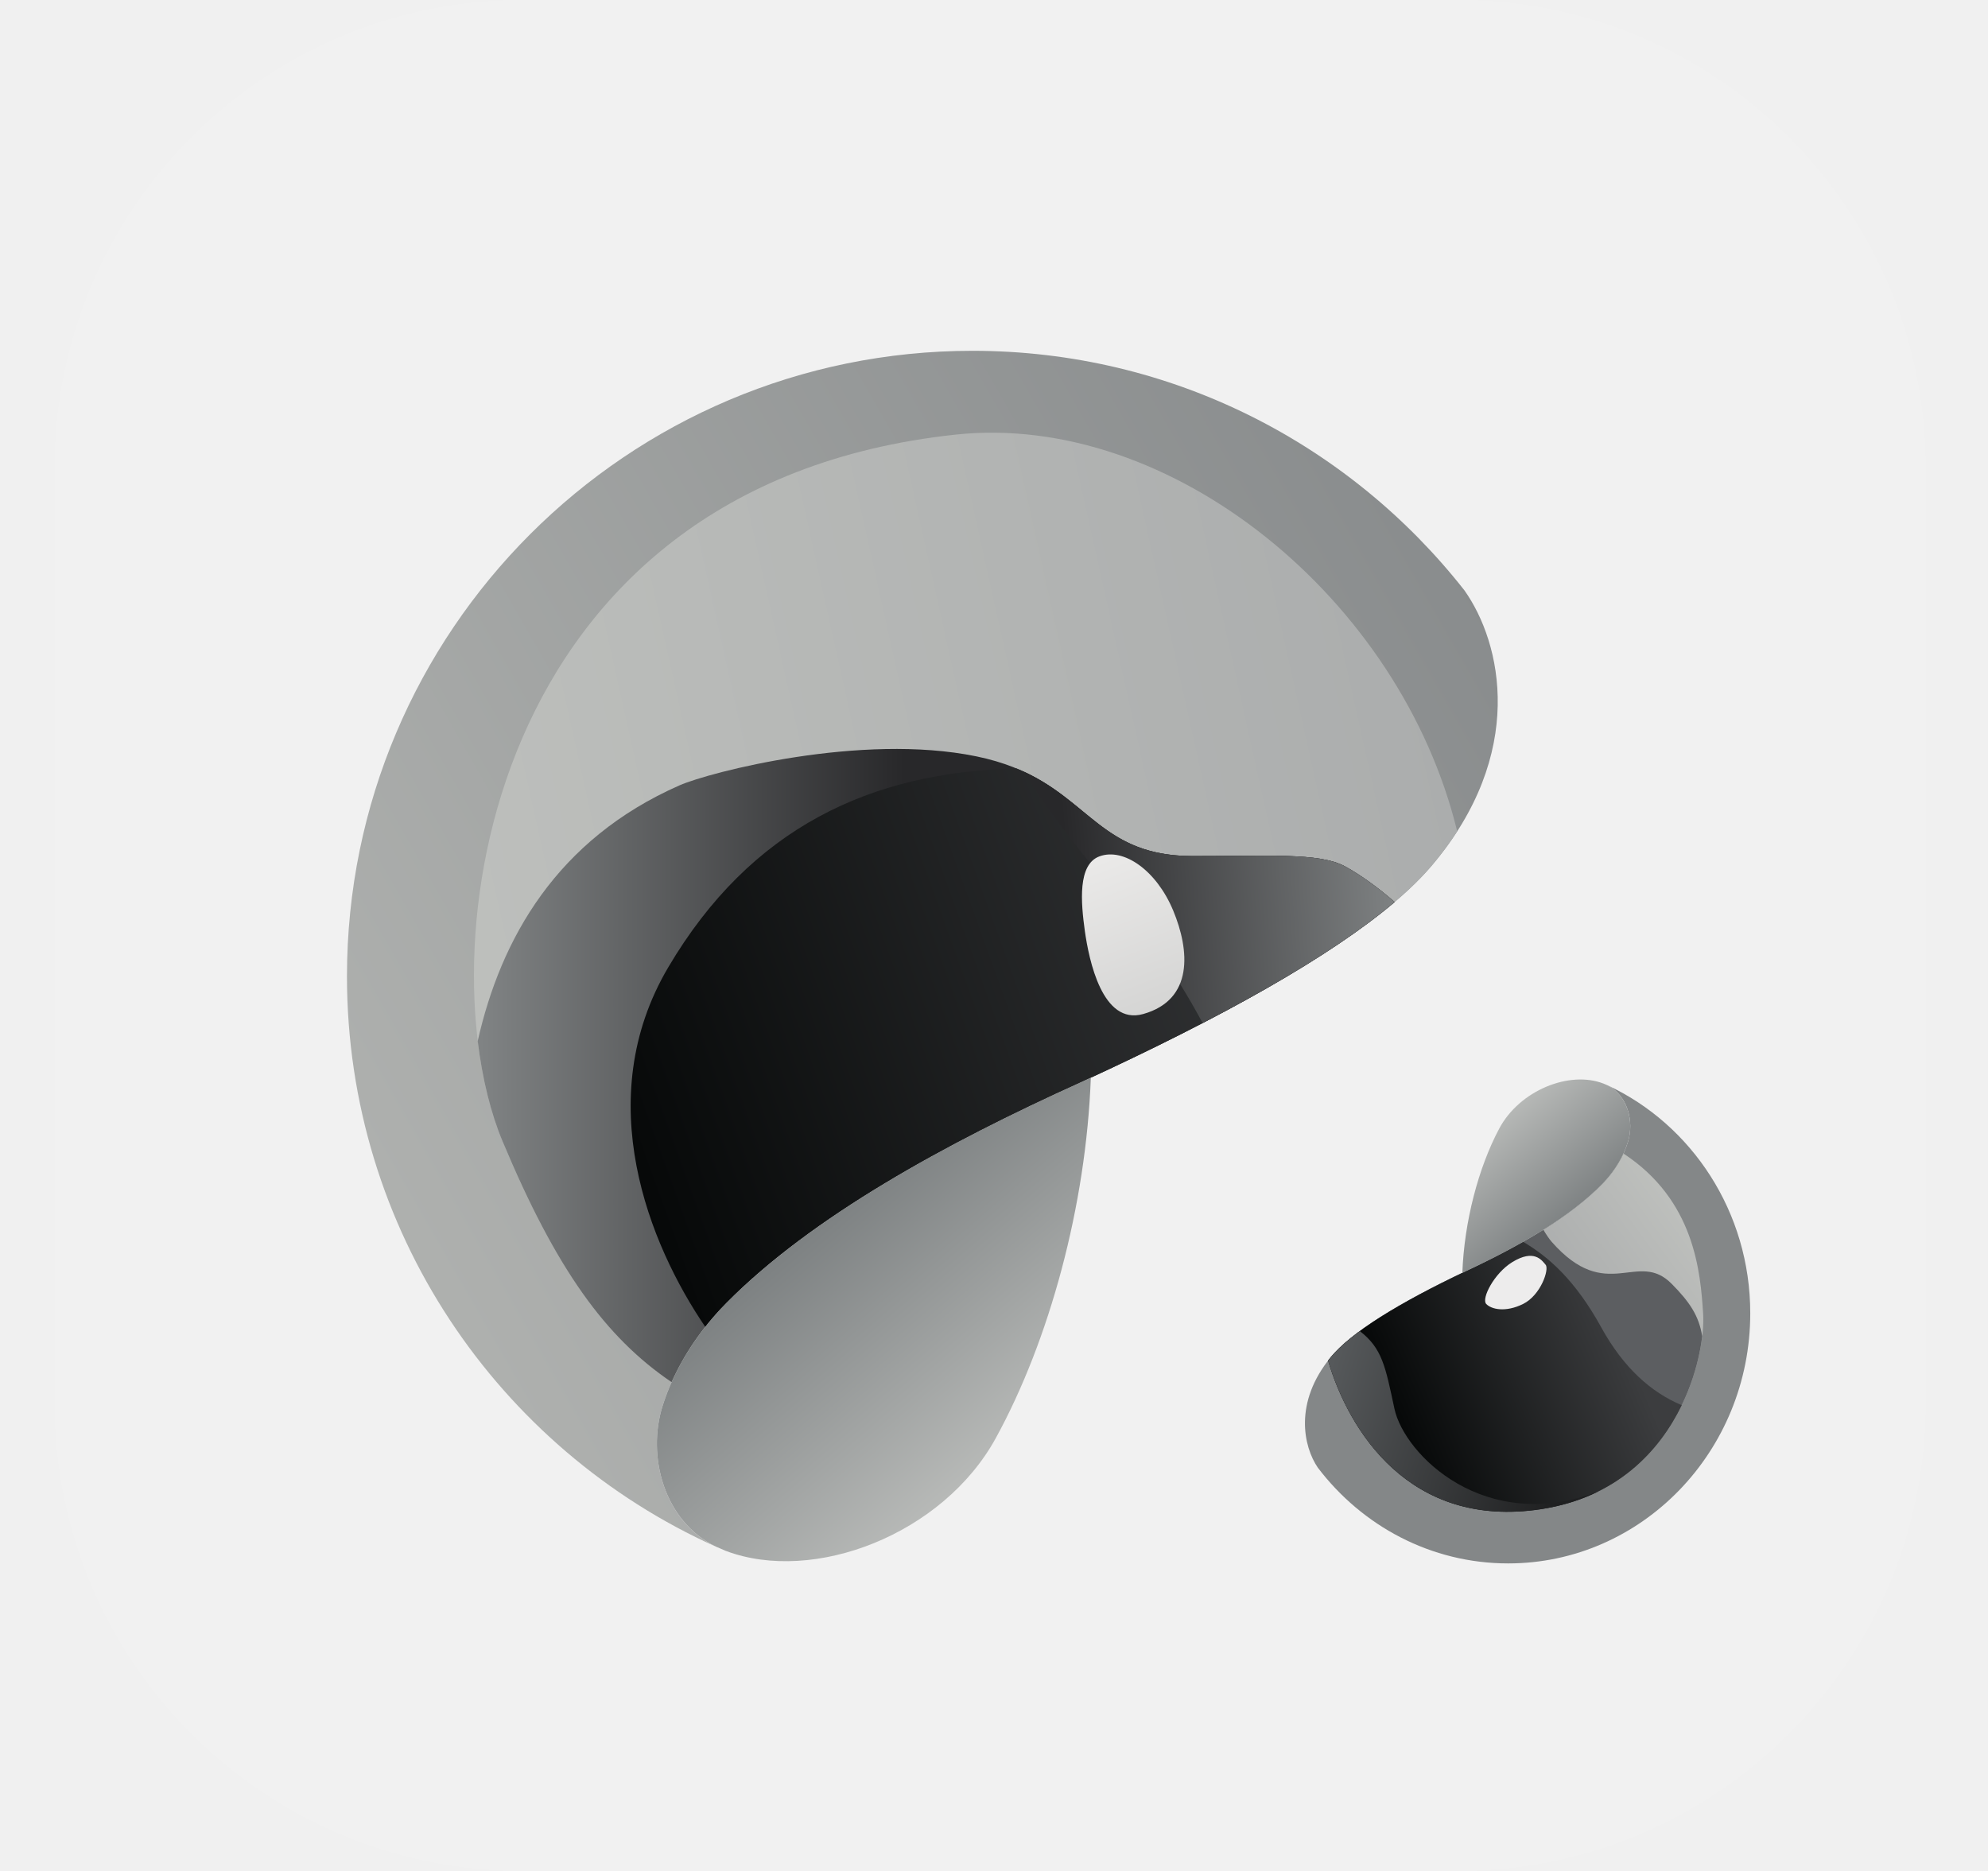
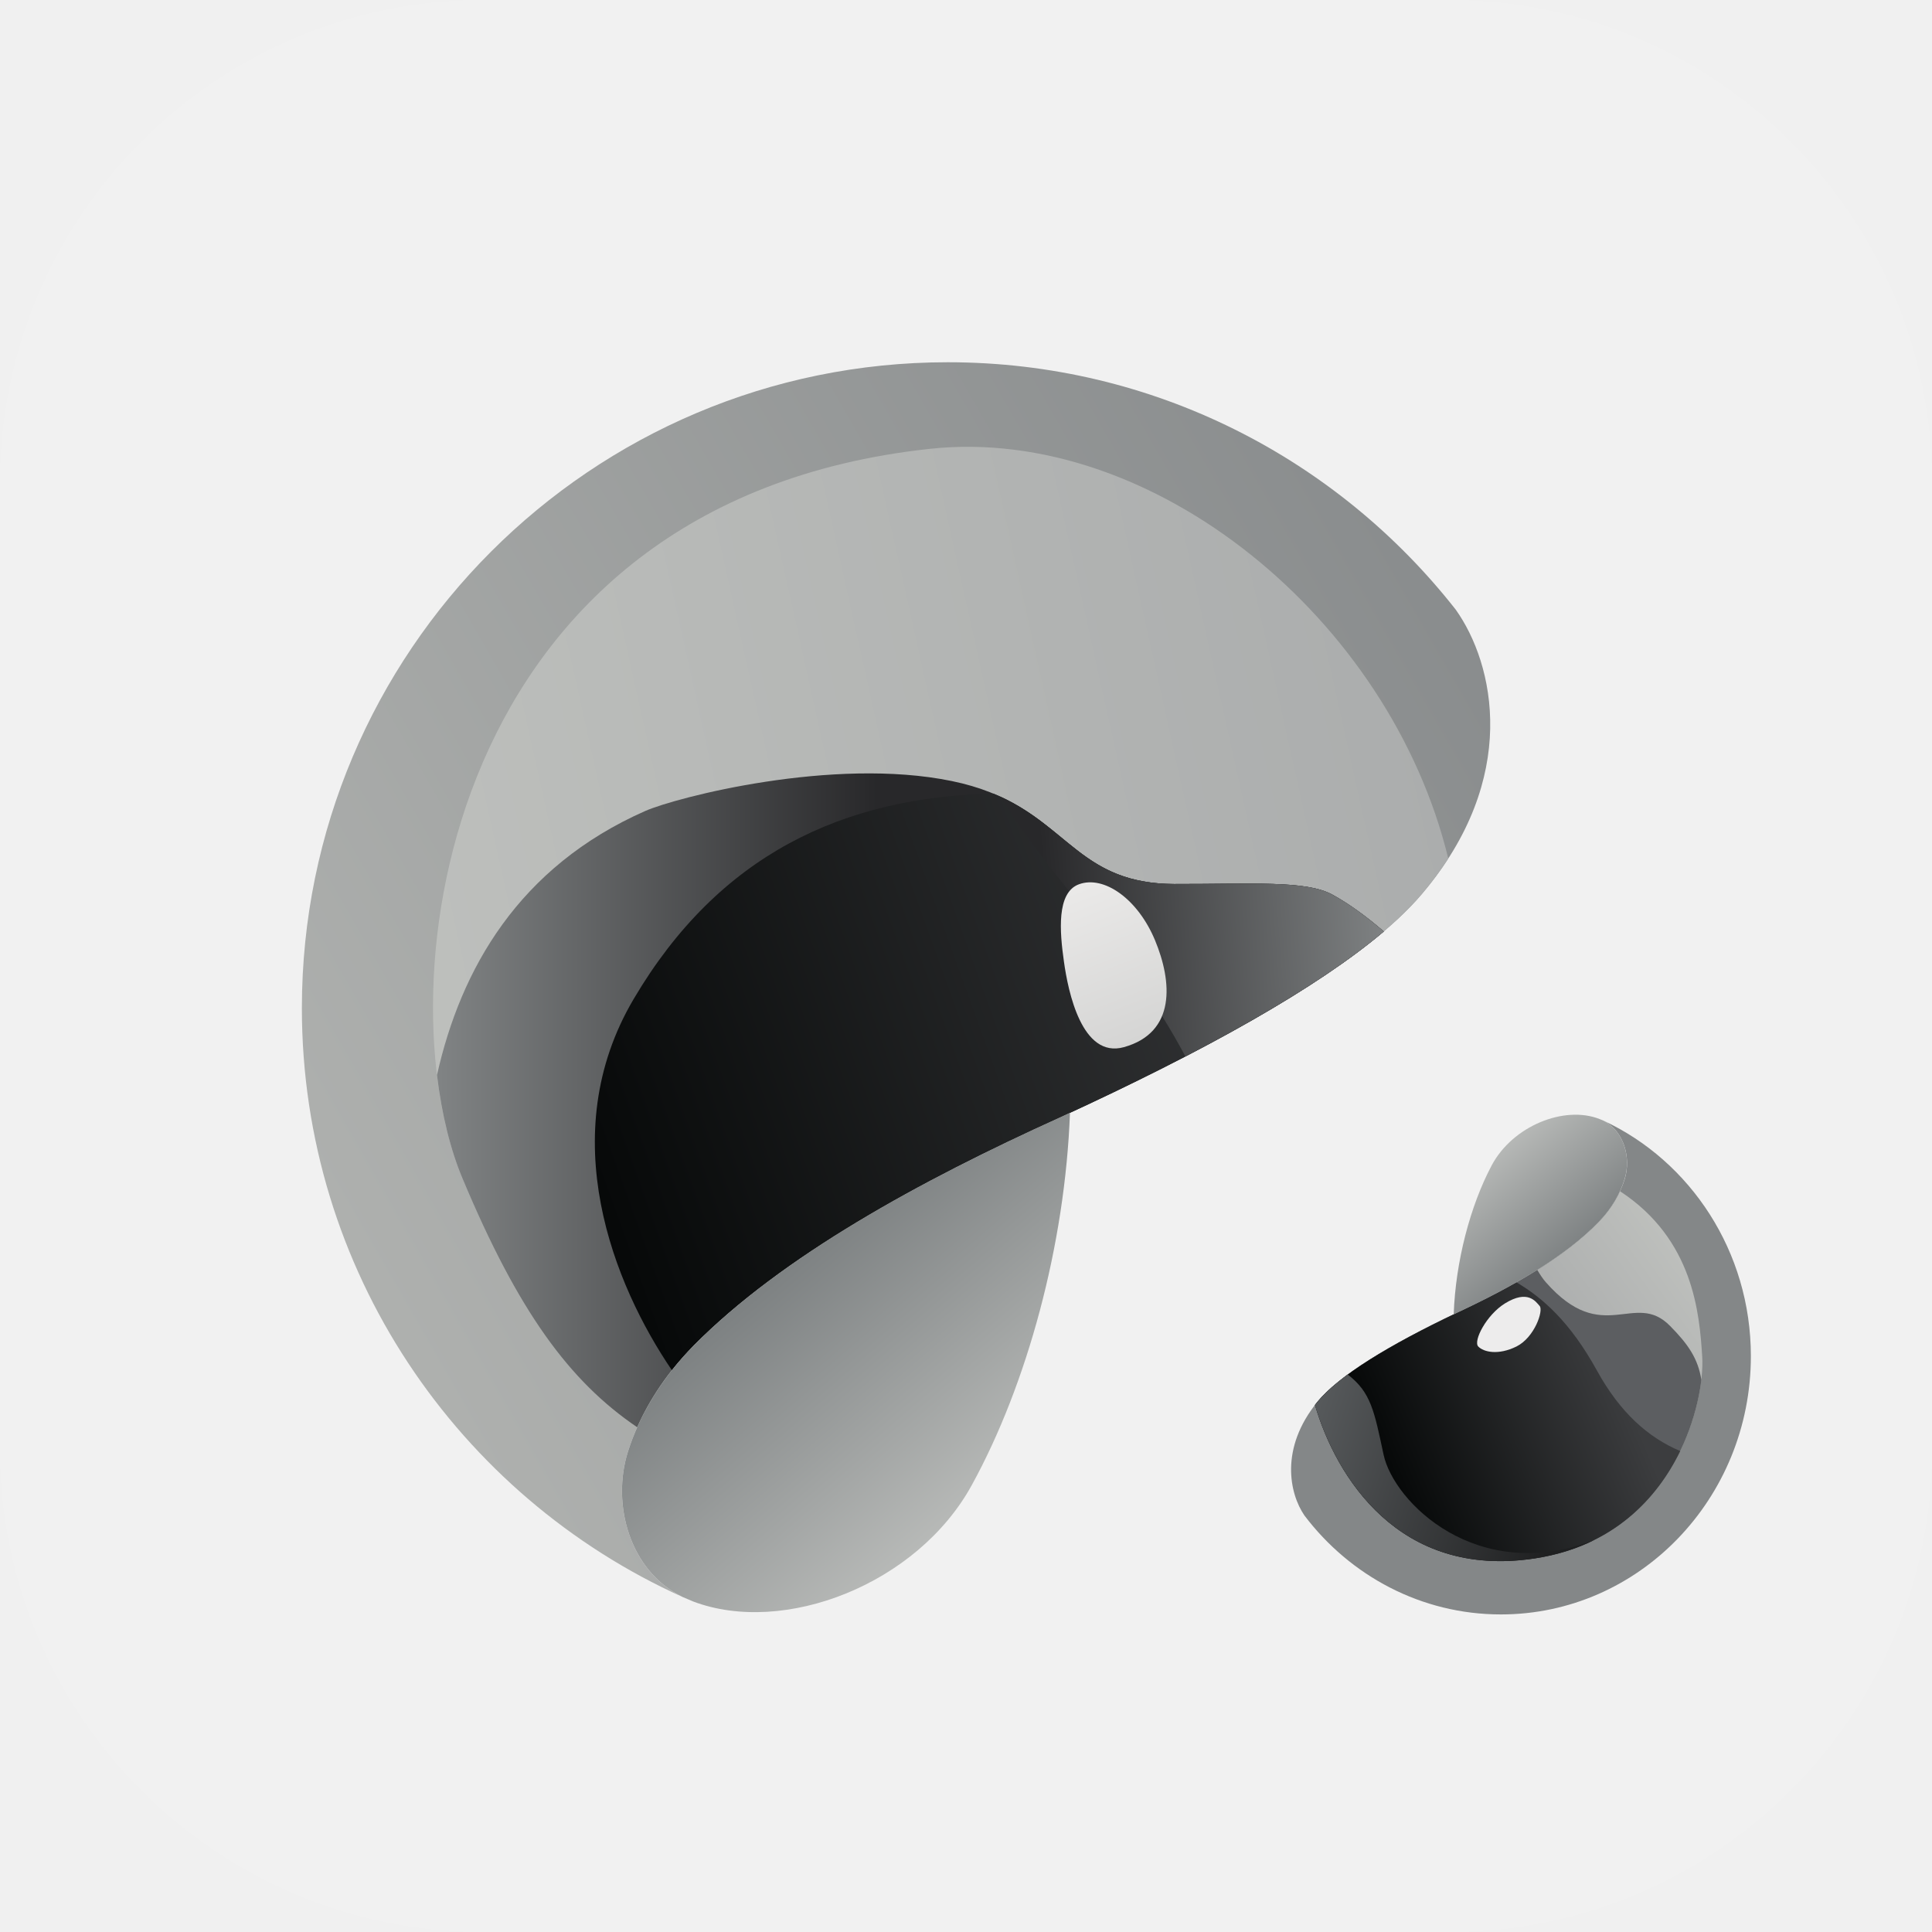
- <svg xmlns="http://www.w3.org/2000/svg" width="17" height="16" viewBox="0 0 17 16" fill="none">
+ <svg xmlns="http://www.w3.org/2000/svg" width="16" height="16" viewBox="0 0 16 16" fill="none">
  <g clip-path="url(#clip0_1766_5969)">
-     <rect x="0.467" width="16" height="16" rx="4" fill="white" fill-opacity="0.08" />
-     <path fill-rule="evenodd" clip-rule="evenodd" d="M13.383 10.859C13.474 10.785 13.634 10.98 13.658 11.151C13.683 11.321 13.607 11.397 13.545 11.413C13.482 11.429 13.375 11.273 13.347 11.105C13.328 10.989 13.312 10.915 13.383 10.859Z" fill="url(#paint0_linear_1766_5969)" />
-     <path fill-rule="evenodd" clip-rule="evenodd" d="M7.626 8.077C7.414 7.761 7.74 7.306 8.094 7.151C8.449 6.997 8.786 6.985 8.952 7.151C9.117 7.317 9.043 7.814 8.552 8.077C8.06 8.34 7.786 8.317 7.626 8.077Z" fill="#EDECEC" />
-     <path fill-rule="evenodd" clip-rule="evenodd" d="M13.746 9.281C14.466 9.616 14.967 10.364 14.967 11.231C14.967 12.412 14.039 13.37 12.897 13.37C12.237 13.37 11.648 13.05 11.269 12.551C11.146 12.371 11.063 11.993 11.378 11.609C11.554 11.394 11.961 11.143 12.539 10.869C12.987 10.659 13.429 10.409 13.711 10.115C13.817 10.005 13.886 9.881 13.922 9.762C13.975 9.59 13.918 9.368 13.746 9.281Z" fill="#848788" />
-     <path fill-rule="evenodd" clip-rule="evenodd" d="M13.883 9.865C14.491 10.264 14.541 10.876 14.564 11.235C14.588 11.616 14.328 12.73 13.178 12.906C12.051 13.078 11.532 12.23 11.357 11.636C11.364 11.627 11.371 11.618 11.378 11.609C11.554 11.394 11.961 11.143 12.539 10.869C12.987 10.659 13.429 10.409 13.711 10.115C13.786 10.036 13.843 9.95 13.883 9.865Z" fill="url(#paint1_linear_1766_5969)" />
-     <path fill-rule="evenodd" clip-rule="evenodd" d="M13.198 10.517C13.222 10.557 13.245 10.592 13.269 10.62C13.742 11.157 14.004 10.681 14.297 10.981C14.447 11.133 14.528 11.251 14.556 11.427C14.501 11.902 14.171 12.754 13.178 12.906C12.051 13.078 11.532 12.23 11.357 11.636C11.364 11.627 11.371 11.618 11.378 11.609C11.554 11.394 11.961 11.143 12.539 10.869C12.767 10.762 12.993 10.645 13.198 10.517Z" fill="url(#paint2_linear_1766_5969)" />
-     <path fill-rule="evenodd" clip-rule="evenodd" d="M13.025 10.62C13.242 10.747 13.472 10.95 13.692 11.35C13.883 11.697 14.116 11.905 14.381 12.017C14.19 12.412 13.824 12.807 13.178 12.906C12.051 13.078 11.532 12.23 11.357 11.636C11.364 11.627 11.371 11.618 11.378 11.609C11.554 11.394 11.961 11.143 12.539 10.869C12.705 10.791 12.869 10.709 13.025 10.62Z" fill="url(#paint3_linear_1766_5969)" />
-     <path fill-rule="evenodd" clip-rule="evenodd" d="M11.628 11.383C11.82 11.531 11.847 11.686 11.924 12.046C12.008 12.441 12.7 13.127 13.669 12.754C13.527 12.825 13.364 12.877 13.178 12.906C12.051 13.078 11.532 12.23 11.357 11.636C11.364 11.627 11.371 11.618 11.378 11.609C11.436 11.538 11.521 11.462 11.628 11.383Z" fill="url(#paint4_linear_1766_5969)" />
-     <path fill-rule="evenodd" clip-rule="evenodd" d="M12.931 10.794C13.119 10.678 13.185 10.778 13.217 10.816C13.25 10.853 13.177 11.075 13.025 11.151C12.874 11.226 12.752 11.197 12.709 11.151C12.666 11.105 12.777 10.889 12.931 10.794Z" fill="#EDECEC" />
-     <path fill-rule="evenodd" clip-rule="evenodd" d="M12.506 10.885L12.505 10.885C12.521 10.448 12.642 9.986 12.82 9.652C12.995 9.323 13.422 9.153 13.713 9.267L13.746 9.281C13.918 9.368 13.975 9.59 13.922 9.762C13.886 9.881 13.816 10.005 13.711 10.115C13.429 10.409 12.987 10.659 12.539 10.869L12.506 10.885Z" fill="url(#paint5_linear_1766_5969)" />
-     <path fill-rule="evenodd" clip-rule="evenodd" d="M6.12 13.226C4.261 12.389 2.967 10.519 2.967 8.349C2.967 5.397 5.364 3 8.316 3C10.023 3 11.544 3.801 12.523 5.049C12.842 5.499 13.056 6.444 12.242 7.404C11.786 7.942 10.734 8.571 9.241 9.256C8.082 9.78 6.942 10.405 6.212 11.142C5.939 11.418 5.759 11.728 5.666 12.023C5.53 12.455 5.678 13.01 6.12 13.226Z" fill="url(#paint6_linear_1766_5969)" />
-     <path fill-rule="evenodd" clip-rule="evenodd" d="M5.743 11.82C5.179 11.438 4.756 10.856 4.297 9.759C3.64 8.188 4.114 4.154 8.168 3.717C10.014 3.518 11.979 5.124 12.461 7.11C12.398 7.208 12.325 7.306 12.242 7.404C11.786 7.942 10.734 8.571 9.241 9.256C8.082 9.78 6.942 10.405 6.212 11.142C6.001 11.355 5.846 11.589 5.743 11.82Z" fill="url(#paint7_linear_1766_5969)" />
-     <path fill-rule="evenodd" clip-rule="evenodd" d="M4.085 8.903C4.283 8.025 4.762 7.178 5.811 6.716C6.067 6.604 7.364 6.266 8.348 6.468C9.304 6.664 9.299 7.318 10.192 7.321C10.838 7.322 11.281 7.289 11.501 7.409C11.641 7.485 11.788 7.594 11.926 7.714C11.379 8.178 10.456 8.699 9.241 9.256C8.082 9.78 6.942 10.405 6.212 11.142C6.001 11.355 5.846 11.589 5.743 11.82C5.179 11.438 4.756 10.856 4.297 9.759C4.198 9.523 4.125 9.23 4.085 8.903Z" fill="url(#paint8_linear_1766_5969)" />
-     <path fill-rule="evenodd" clip-rule="evenodd" d="M8.694 6.572C9.32 6.832 9.422 7.318 10.192 7.321C10.838 7.322 11.281 7.289 11.501 7.409C11.641 7.486 11.788 7.594 11.926 7.714C11.379 8.178 10.456 8.699 9.241 9.256C8.082 9.78 6.942 10.405 6.212 11.142C6.146 11.209 6.086 11.277 6.031 11.347C5.552 10.644 5.047 9.403 5.714 8.273C6.419 7.078 7.448 6.6 8.694 6.572Z" fill="url(#paint9_linear_1766_5969)" />
-     <path fill-rule="evenodd" clip-rule="evenodd" d="M9.327 9.216L9.328 9.216C9.288 10.308 8.974 11.463 8.515 12.299C8.063 13.123 6.959 13.547 6.207 13.263L6.121 13.226C5.678 13.01 5.53 12.455 5.666 12.023C5.759 11.728 5.939 11.418 6.212 11.142C6.942 10.405 8.082 9.78 9.241 9.256L9.327 9.216Z" fill="url(#paint10_linear_1766_5969)" />
-     <path fill-rule="evenodd" clip-rule="evenodd" d="M8.75 6.597C9.326 6.861 9.446 7.318 10.192 7.321C10.838 7.322 11.281 7.289 11.501 7.409C11.641 7.485 11.788 7.594 11.926 7.714C11.549 8.034 10.992 8.381 10.284 8.749C9.794 7.831 9.248 7.393 8.75 6.597Z" fill="url(#paint11_linear_1766_5969)" />
-     <path fill-rule="evenodd" clip-rule="evenodd" d="M9.403 7.323C9.609 7.248 9.889 7.443 10.032 7.786C10.175 8.129 10.207 8.551 9.775 8.672C9.426 8.769 9.312 8.209 9.277 7.963C9.243 7.717 9.214 7.391 9.403 7.323Z" fill="url(#paint12_linear_1766_5969)" />
+     <rect width="16" height="16" rx="4" fill="white" fill-opacity="0.08" />
+     <path fill-rule="evenodd" clip-rule="evenodd" d="M12.916 10.859C13.007 10.785 13.167 10.98 13.192 11.151C13.216 11.321 13.14 11.397 13.078 11.413C13.016 11.429 12.908 11.273 12.881 11.105C12.862 10.989 12.845 10.915 12.916 10.859Z" fill="url(#paint0_linear_1766_5969)" />
+     <path fill-rule="evenodd" clip-rule="evenodd" d="M7.159 8.077C6.948 7.761 7.273 7.306 7.628 7.151C7.982 6.997 8.319 6.985 8.485 7.151C8.651 7.317 8.576 7.814 8.085 8.077C7.593 8.34 7.319 8.317 7.159 8.077Z" fill="#EDECEC" />
+     <path fill-rule="evenodd" clip-rule="evenodd" d="M13.28 9.281C13.999 9.616 14.5 10.364 14.5 11.231C14.5 12.412 13.573 13.37 12.43 13.37C11.77 13.37 11.181 13.05 10.803 12.551C10.679 12.371 10.596 11.993 10.911 11.609C11.088 11.394 11.495 11.143 12.073 10.869C12.521 10.659 12.962 10.409 13.244 10.115C13.35 10.005 13.419 9.881 13.456 9.762C13.508 9.59 13.451 9.368 13.28 9.281Z" fill="#848788" />
+     <path fill-rule="evenodd" clip-rule="evenodd" d="M13.416 9.865C14.025 10.264 14.074 10.876 14.097 11.235C14.121 11.616 13.861 12.73 12.711 12.906C11.585 13.078 11.065 12.23 10.89 11.636C10.897 11.627 10.904 11.618 10.911 11.609C11.088 11.394 11.495 11.143 12.072 10.869C12.521 10.659 12.962 10.409 13.244 10.115C13.32 10.036 13.377 9.95 13.416 9.865Z" fill="url(#paint1_linear_1766_5969)" />
+     <path fill-rule="evenodd" clip-rule="evenodd" d="M12.731 10.517C12.755 10.557 12.778 10.592 12.802 10.619C13.275 11.157 13.537 10.681 13.831 10.981C13.981 11.133 14.062 11.251 14.09 11.427C14.034 11.902 13.705 12.754 12.711 12.906C11.585 13.078 11.065 12.23 10.89 11.636C10.897 11.627 10.904 11.618 10.911 11.609C11.088 11.394 11.495 11.143 12.072 10.869C12.3 10.762 12.527 10.645 12.731 10.517Z" fill="url(#paint2_linear_1766_5969)" />
+     <path fill-rule="evenodd" clip-rule="evenodd" d="M12.559 10.62C12.775 10.747 13.005 10.95 13.225 11.35C13.416 11.697 13.649 11.905 13.915 12.017C13.723 12.412 13.358 12.807 12.711 12.906C11.585 13.078 11.065 12.23 10.89 11.636C10.897 11.627 10.904 11.618 10.911 11.609C11.088 11.394 11.495 11.143 12.072 10.869C12.238 10.791 12.403 10.709 12.559 10.62Z" fill="url(#paint3_linear_1766_5969)" />
+     <path fill-rule="evenodd" clip-rule="evenodd" d="M11.161 11.383C11.354 11.531 11.381 11.686 11.458 12.046C11.542 12.441 12.233 13.127 13.202 12.754C13.06 12.825 12.897 12.877 12.711 12.906C11.585 13.078 11.065 12.23 10.89 11.636C10.897 11.627 10.904 11.618 10.911 11.609C10.97 11.538 11.054 11.462 11.161 11.383Z" fill="url(#paint4_linear_1766_5969)" />
+     <path fill-rule="evenodd" clip-rule="evenodd" d="M12.464 10.794C12.652 10.678 12.718 10.778 12.751 10.816C12.783 10.853 12.71 11.075 12.559 11.151C12.407 11.226 12.286 11.197 12.242 11.151C12.199 11.105 12.31 10.889 12.464 10.794Z" fill="#EDECEC" />
+     <path fill-rule="evenodd" clip-rule="evenodd" d="M12.039 10.885L12.039 10.885C12.054 10.448 12.176 9.986 12.353 9.652C12.528 9.323 12.955 9.153 13.246 9.267L13.28 9.281C13.451 9.368 13.508 9.59 13.455 9.762C13.419 9.881 13.35 10.005 13.244 10.115C12.962 10.409 12.521 10.659 12.072 10.869L12.039 10.885Z" fill="url(#paint5_linear_1766_5969)" />
+     <path fill-rule="evenodd" clip-rule="evenodd" d="M5.654 13.226C3.795 12.389 2.5 10.519 2.5 8.349C2.5 5.397 4.897 3 7.849 3C9.556 3 11.077 3.801 12.056 5.049C12.376 5.499 12.59 6.444 11.775 7.404C11.32 7.942 10.267 8.571 8.774 9.256C7.616 9.78 6.475 10.405 5.745 11.142C5.473 11.418 5.293 11.728 5.2 12.023C5.064 12.455 5.211 13.01 5.654 13.226Z" fill="url(#paint6_linear_1766_5969)" />
+     <path fill-rule="evenodd" clip-rule="evenodd" d="M5.277 11.82C4.713 11.438 4.289 10.856 3.83 9.759C3.173 8.188 3.647 4.154 7.701 3.717C9.547 3.518 11.512 5.124 11.994 7.11C11.931 7.208 11.859 7.306 11.775 7.404C11.32 7.942 10.267 8.571 8.774 9.256C7.616 9.78 6.475 10.405 5.745 11.142C5.535 11.355 5.379 11.589 5.277 11.82Z" fill="url(#paint7_linear_1766_5969)" />
+     <path fill-rule="evenodd" clip-rule="evenodd" d="M3.619 8.903C3.816 8.025 4.295 7.179 5.344 6.716C5.6 6.604 6.897 6.266 7.881 6.468C8.837 6.664 8.832 7.318 9.725 7.321C10.371 7.322 10.815 7.289 11.034 7.409C11.175 7.486 11.321 7.594 11.46 7.714C10.912 8.178 9.989 8.699 8.774 9.256C7.616 9.78 6.475 10.405 5.745 11.142C5.535 11.355 5.379 11.589 5.277 11.82C4.713 11.438 4.289 10.856 3.83 9.759C3.731 9.523 3.658 9.23 3.619 8.903Z" fill="url(#paint8_linear_1766_5969)" />
+     <path fill-rule="evenodd" clip-rule="evenodd" d="M8.227 6.572C8.853 6.832 8.956 7.318 9.725 7.321C10.371 7.322 10.815 7.289 11.034 7.409C11.175 7.486 11.321 7.594 11.46 7.714C10.912 8.178 9.989 8.699 8.774 9.256C7.616 9.78 6.475 10.405 5.745 11.142C5.68 11.209 5.619 11.277 5.564 11.347C5.085 10.644 4.58 9.403 5.248 8.273C5.953 7.078 6.981 6.6 8.227 6.572Z" fill="url(#paint9_linear_1766_5969)" />
+     <path fill-rule="evenodd" clip-rule="evenodd" d="M8.86 9.216L8.861 9.216C8.821 10.308 8.507 11.463 8.048 12.299C7.596 13.123 6.492 13.547 5.741 13.263L5.654 13.226C5.211 13.01 5.064 12.455 5.2 12.023C5.293 11.728 5.473 11.418 5.746 11.142C6.475 10.405 7.616 9.78 8.774 9.256L8.86 9.216Z" fill="url(#paint10_linear_1766_5969)" />
+     <path fill-rule="evenodd" clip-rule="evenodd" d="M8.283 6.597C8.86 6.861 8.979 7.318 9.725 7.321C10.371 7.322 10.815 7.289 11.034 7.409C11.175 7.485 11.321 7.594 11.46 7.714C11.082 8.034 10.525 8.381 9.817 8.749C9.327 7.831 8.781 7.393 8.283 6.597Z" fill="url(#paint11_linear_1766_5969)" />
+     <path fill-rule="evenodd" clip-rule="evenodd" d="M8.936 7.323C9.142 7.248 9.422 7.443 9.565 7.786C9.708 8.129 9.741 8.551 9.308 8.672C8.959 8.769 8.845 8.209 8.811 7.963C8.776 7.717 8.748 7.391 8.936 7.323Z" fill="url(#paint12_linear_1766_5969)" />
  </g>
  <defs>
-     <linearGradient id="paint0_linear_1766_5969" x1="13.395" y1="10.844" x2="13.602" y2="11.396" gradientUnits="userSpaceOnUse">
+     <linearGradient id="paint0_linear_1766_5969" x1="12.928" y1="10.844" x2="13.136" y2="11.396" gradientUnits="userSpaceOnUse">
      <stop stop-color="#ECEBEA" />
      <stop offset="1" stop-color="#D4D4D3" />
    </linearGradient>
-     <linearGradient id="paint1_linear_1766_5969" x1="14.623" y1="10.642" x2="13.617" y2="11.375" gradientUnits="userSpaceOnUse">
+     <linearGradient id="paint1_linear_1766_5969" x1="14.157" y1="10.642" x2="13.15" y2="11.375" gradientUnits="userSpaceOnUse">
      <stop stop-color="#BEC0BD" />
      <stop offset="1" stop-color="#ABADAD" />
    </linearGradient>
-     <linearGradient id="paint2_linear_1766_5969" x1="13.184" y1="11.744" x2="14.526" y2="10.948" gradientUnits="userSpaceOnUse">
+     <linearGradient id="paint2_linear_1766_5969" x1="12.718" y1="11.744" x2="14.059" y2="10.948" gradientUnits="userSpaceOnUse">
      <stop stop-color="#5C5E61" />
      <stop offset="1" stop-color="#5C5E61" />
    </linearGradient>
-     <linearGradient id="paint3_linear_1766_5969" x1="11.98" y1="12.259" x2="13.888" y2="11.463" gradientUnits="userSpaceOnUse">
+     <linearGradient id="paint3_linear_1766_5969" x1="11.514" y1="12.259" x2="13.421" y2="11.463" gradientUnits="userSpaceOnUse">
      <stop stop-color="#060808" />
      <stop offset="0.005" stop-color="#060808" />
      <stop offset="1" stop-color="#3C3D3F" />
    </linearGradient>
-     <linearGradient id="paint4_linear_1766_5969" x1="11.202" y1="11.852" x2="13.374" y2="12.559" gradientUnits="userSpaceOnUse">
+     <linearGradient id="paint4_linear_1766_5969" x1="10.735" y1="11.852" x2="12.907" y2="12.559" gradientUnits="userSpaceOnUse">
      <stop stop-color="#595C5E" />
      <stop offset="1" stop-color="#1F2021" />
    </linearGradient>
-     <linearGradient id="paint5_linear_1766_5969" x1="12.726" y1="9.589" x2="13.428" y2="10.422" gradientUnits="userSpaceOnUse">
+     <linearGradient id="paint5_linear_1766_5969" x1="12.259" y1="9.589" x2="12.962" y2="10.422" gradientUnits="userSpaceOnUse">
      <stop stop-color="#B9BBB9" />
      <stop offset="0.995" stop-color="#7D8182" />
      <stop offset="1" stop-color="#7D8182" />
    </linearGradient>
-     <linearGradient id="paint6_linear_1766_5969" x1="2.963" y1="10.145" x2="12.517" y2="4.666" gradientUnits="userSpaceOnUse">
+     <linearGradient id="paint6_linear_1766_5969" x1="2.497" y1="10.145" x2="12.051" y2="4.666" gradientUnits="userSpaceOnUse">
      <stop stop-color="#AFB1AF" />
      <stop offset="0.995" stop-color="#898C8D" />
      <stop offset="1" stop-color="#898C8D" />
    </linearGradient>
-     <linearGradient id="paint7_linear_1766_5969" x1="3.7" y1="8.474" x2="12.424" y2="6.532" gradientUnits="userSpaceOnUse">
+     <linearGradient id="paint7_linear_1766_5969" x1="3.233" y1="8.474" x2="11.958" y2="6.532" gradientUnits="userSpaceOnUse">
      <stop stop-color="#BEC0BD" />
      <stop offset="1" stop-color="#ABADAD" />
    </linearGradient>
-     <linearGradient id="paint8_linear_1766_5969" x1="4.071" y1="9.113" x2="7.729" y2="9.113" gradientUnits="userSpaceOnUse">
+     <linearGradient id="paint8_linear_1766_5969" x1="3.604" y1="9.113" x2="7.262" y2="9.113" gradientUnits="userSpaceOnUse">
      <stop stop-color="#818485" />
      <stop offset="1" stop-color="#28282A" />
    </linearGradient>
-     <linearGradient id="paint9_linear_1766_5969" x1="5.179" y1="9.629" x2="11.882" y2="7.213" gradientUnits="userSpaceOnUse">
+     <linearGradient id="paint9_linear_1766_5969" x1="4.712" y1="9.629" x2="11.415" y2="7.213" gradientUnits="userSpaceOnUse">
      <stop stop-color="#060808" />
      <stop offset="0.005" stop-color="#060808" />
      <stop offset="1" stop-color="#3C3D3F" />
    </linearGradient>
-     <linearGradient id="paint10_linear_1766_5969" x1="8.696" y1="12.405" x2="7.001" y2="10.432" gradientUnits="userSpaceOnUse">
+     <linearGradient id="paint10_linear_1766_5969" x1="8.229" y1="12.405" x2="6.534" y2="10.432" gradientUnits="userSpaceOnUse">
      <stop stop-color="#B9BBB9" />
      <stop offset="0.995" stop-color="#7D8182" />
      <stop offset="1" stop-color="#7D8182" />
    </linearGradient>
-     <linearGradient id="paint11_linear_1766_5969" x1="11.993" y1="7.485" x2="9.136" y2="7.702" gradientUnits="userSpaceOnUse">
+     <linearGradient id="paint11_linear_1766_5969" x1="11.526" y1="7.485" x2="8.669" y2="7.702" gradientUnits="userSpaceOnUse">
      <stop stop-color="#818485" />
      <stop offset="1" stop-color="#28282A" />
    </linearGradient>
-     <linearGradient id="paint12_linear_1766_5969" x1="9.377" y1="7.228" x2="9.931" y2="8.668" gradientUnits="userSpaceOnUse">
+     <linearGradient id="paint12_linear_1766_5969" x1="8.91" y1="7.228" x2="9.464" y2="8.668" gradientUnits="userSpaceOnUse">
      <stop stop-color="#ECEBEA" />
      <stop offset="1" stop-color="#D4D4D3" />
    </linearGradient>
    <clipPath id="clip0_1766_5969">
-       <rect x="0.467" width="16" height="16" rx="4" fill="white" />
+       <rect width="16" height="16" rx="4" fill="white" />
    </clipPath>
  </defs>
</svg>
